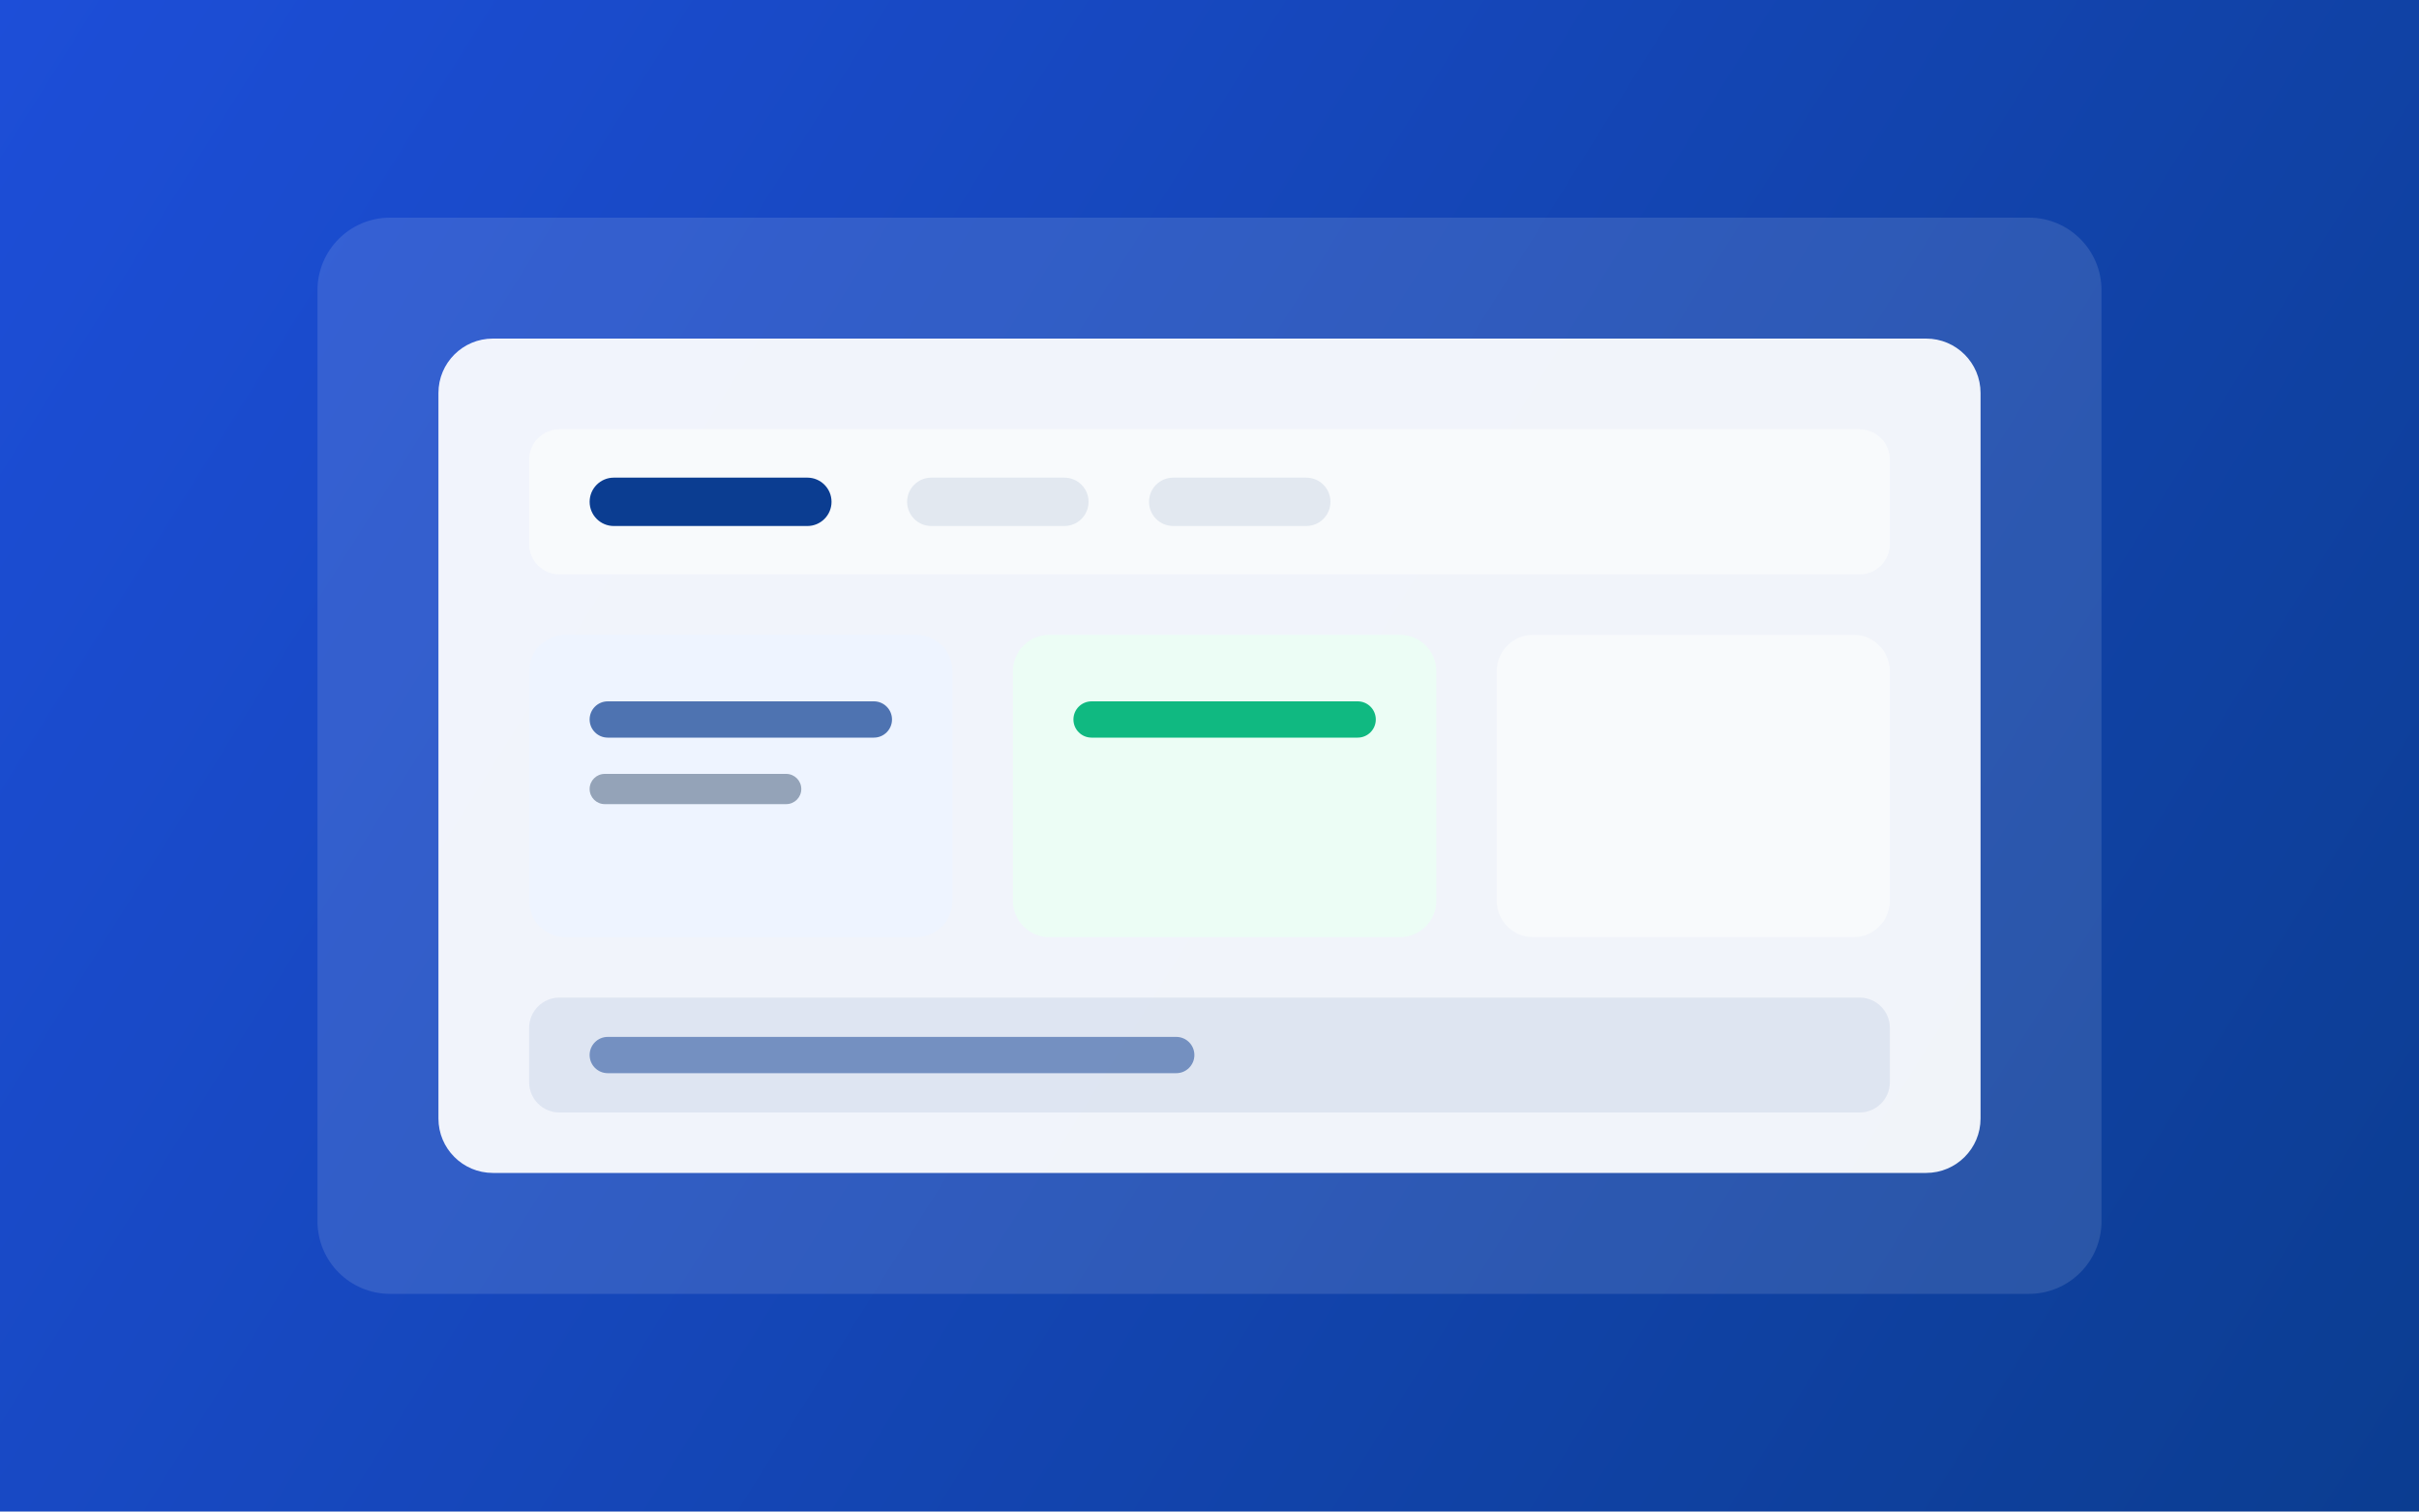
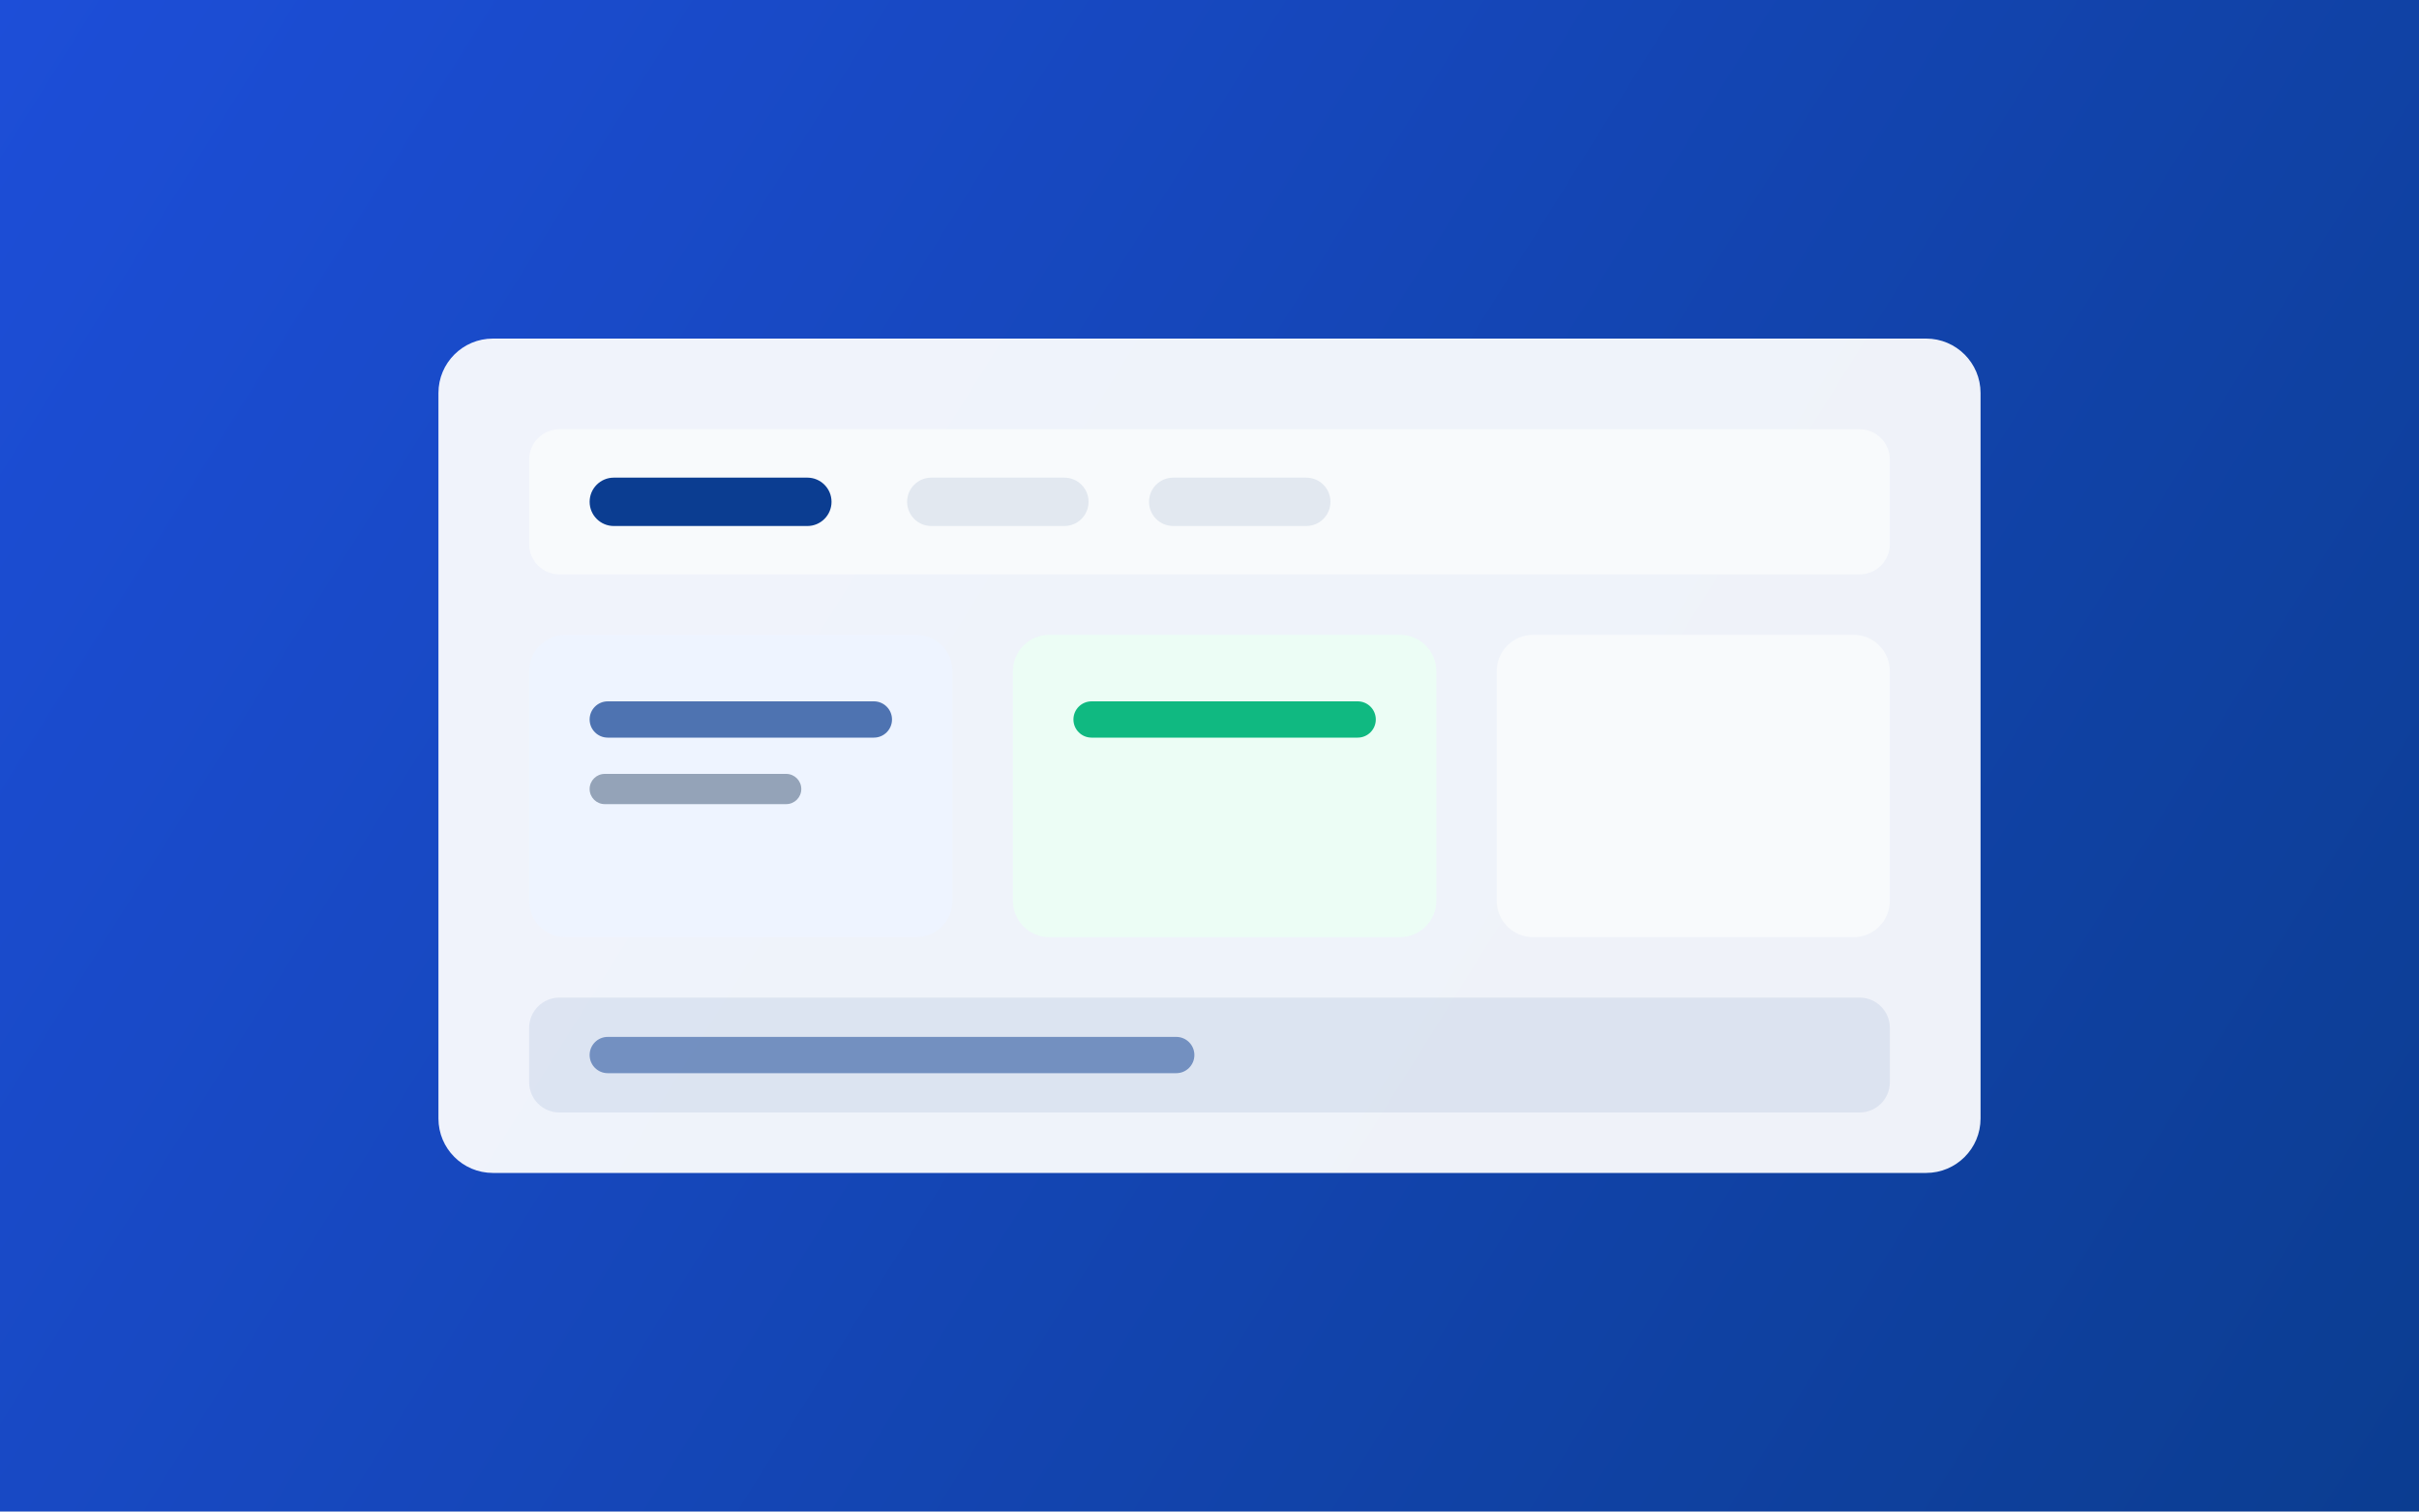
<svg xmlns="http://www.w3.org/2000/svg" viewBox="0 0 800 500" fill="none">
  <rect width="800" height="500" fill="url(#bg)" />
  <defs>
    <linearGradient id="bg" x1="0" y1="0" x2="800" y2="500" gradientUnits="userSpaceOnUse">
      <stop stop-color="#1D4ED8" />
      <stop offset="1" stop-color="#0B3D91" />
    </linearGradient>
  </defs>
-   <rect x="105" y="72" width="590" height="356" rx="24" fill="white" fill-opacity="0.12" />
  <rect x="145" y="112" width="510" height="276" rx="18" fill="white" fill-opacity="0.93" />
  <rect x="175" y="142" width="450" height="48" rx="10" fill="#F8FAFC" />
  <rect x="195" y="158" width="80" height="16" rx="8" fill="#0B3D91" />
  <rect x="300" y="158" width="60" height="16" rx="8" fill="#E2E8F0" />
  <rect x="380" y="158" width="60" height="16" rx="8" fill="#E2E8F0" />
  <rect x="175" y="210" width="140" height="100" rx="12" fill="#EEF4FF" />
  <rect x="195" y="232" width="100" height="12" rx="6" fill="#0B3D91" fill-opacity="0.7" />
  <rect x="195" y="256" width="70" height="10" rx="5" fill="#94A3B8" />
  <rect x="335" y="210" width="140" height="100" rx="12" fill="#ECFDF5" />
  <rect x="355" y="232" width="100" height="12" rx="6" fill="#10B981" />
  <rect x="495" y="210" width="130" height="100" rx="12" fill="#F8FAFC" />
  <rect x="175" y="330" width="450" height="38" rx="10" fill="#0B3D91" fill-opacity="0.08" />
  <rect x="195" y="343" width="200" height="12" rx="6" fill="#0B3D91" fill-opacity="0.5" />
</svg>
